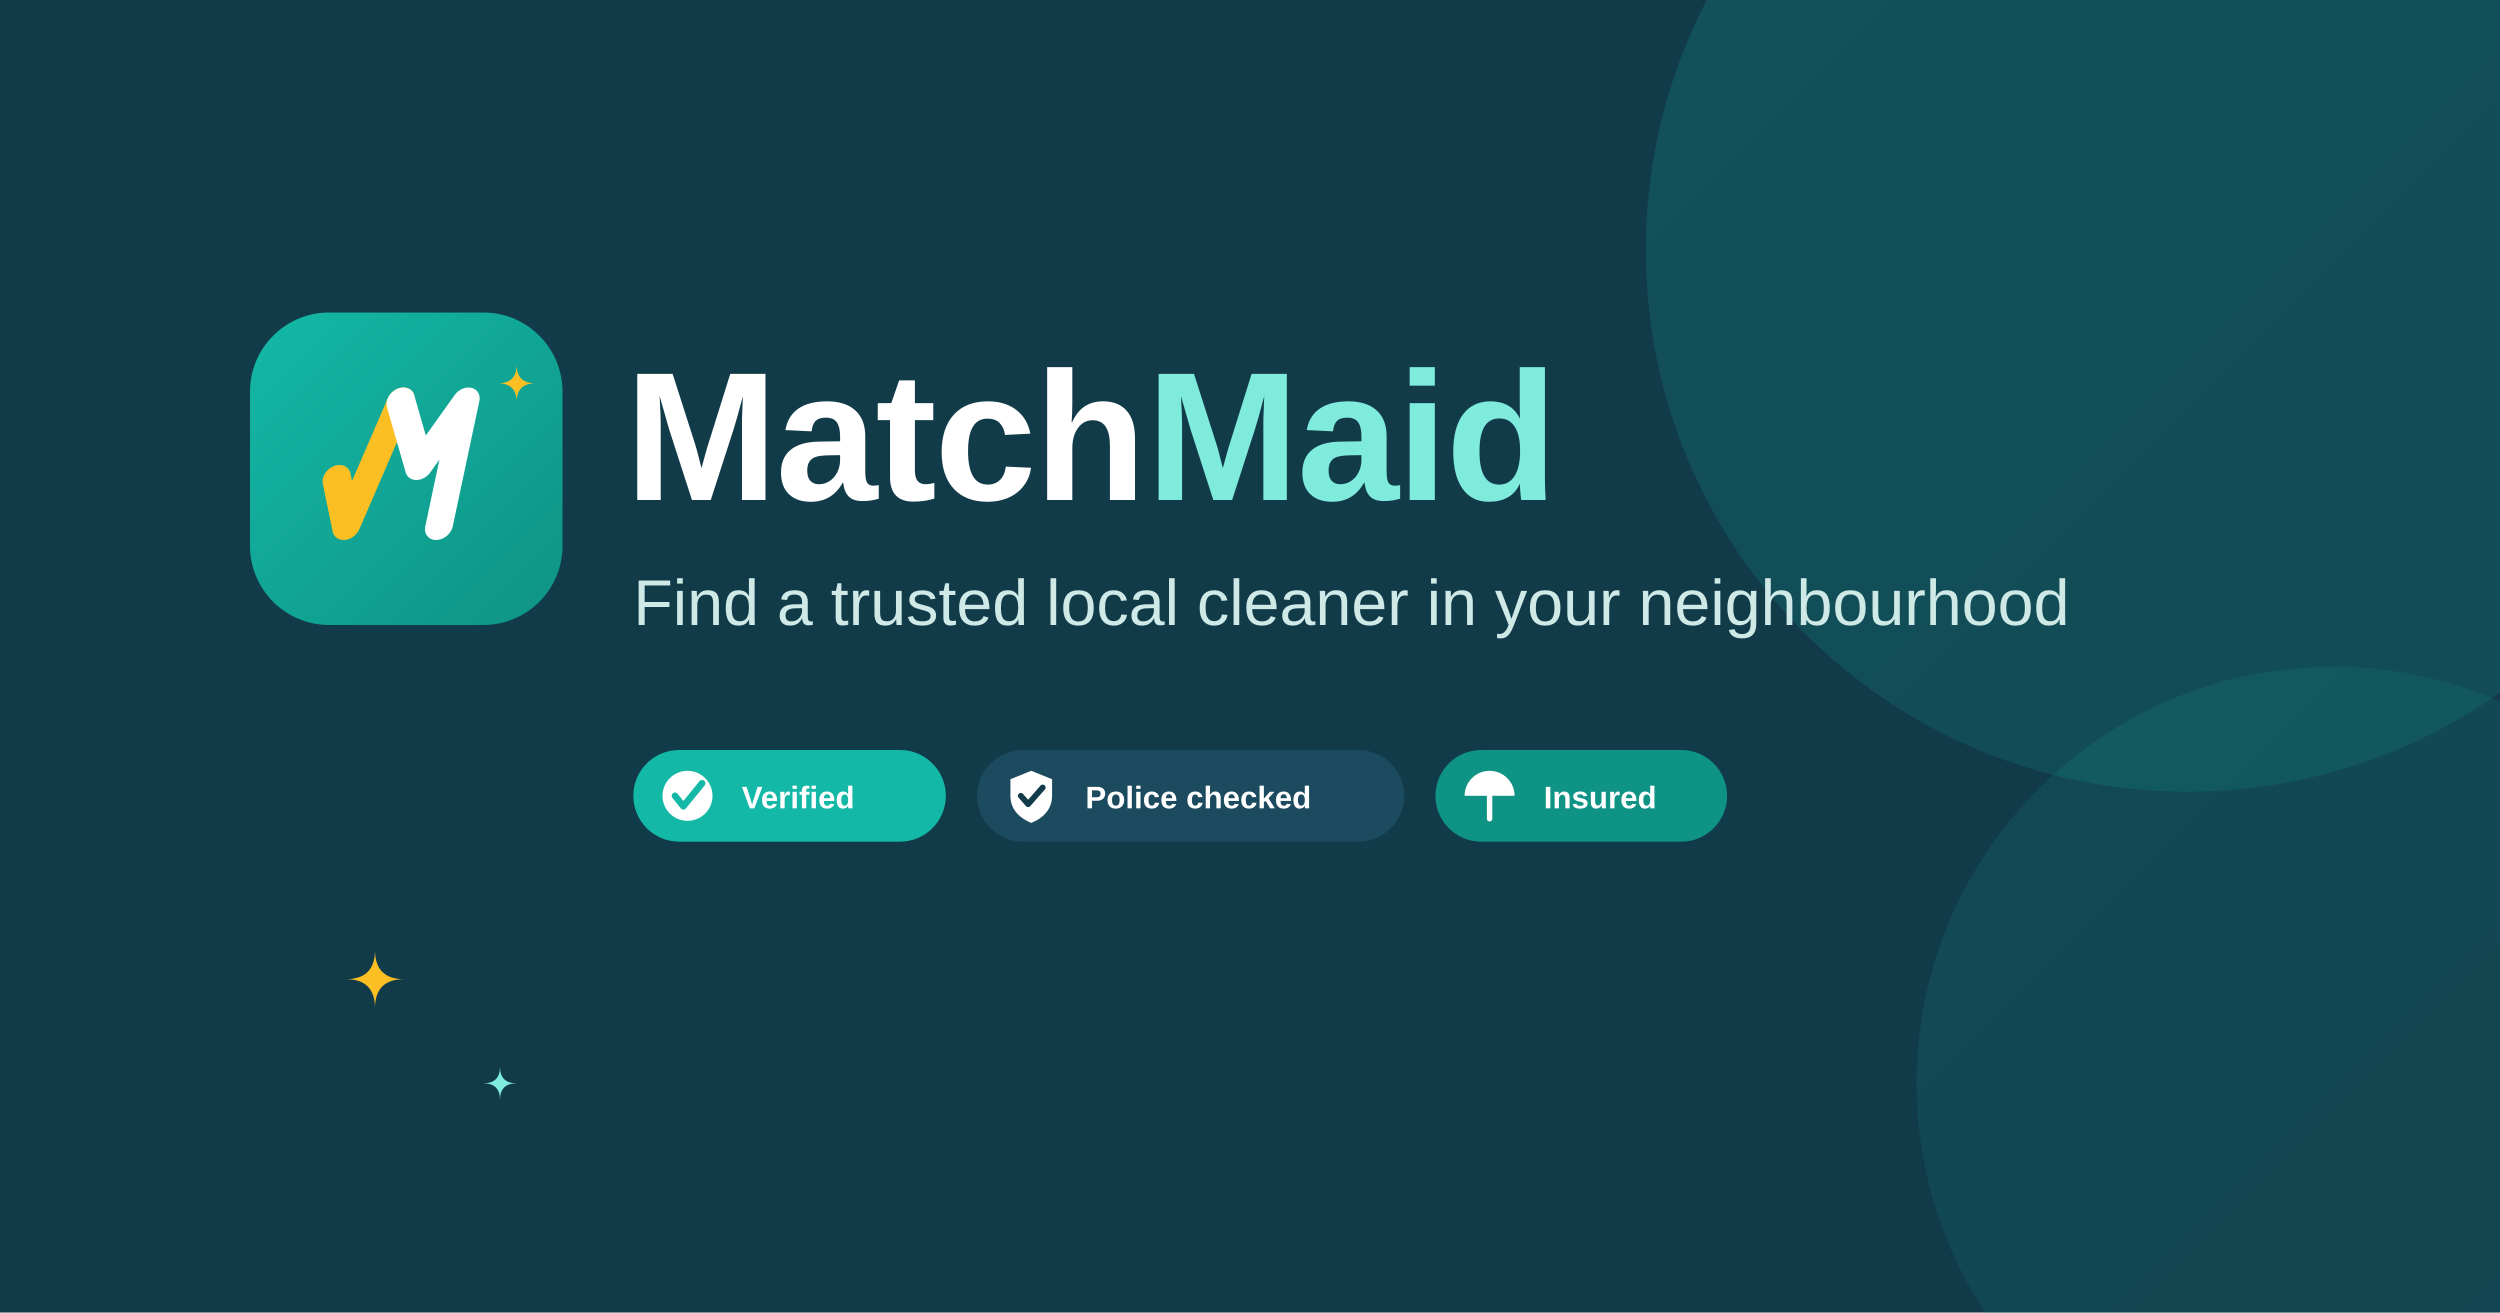
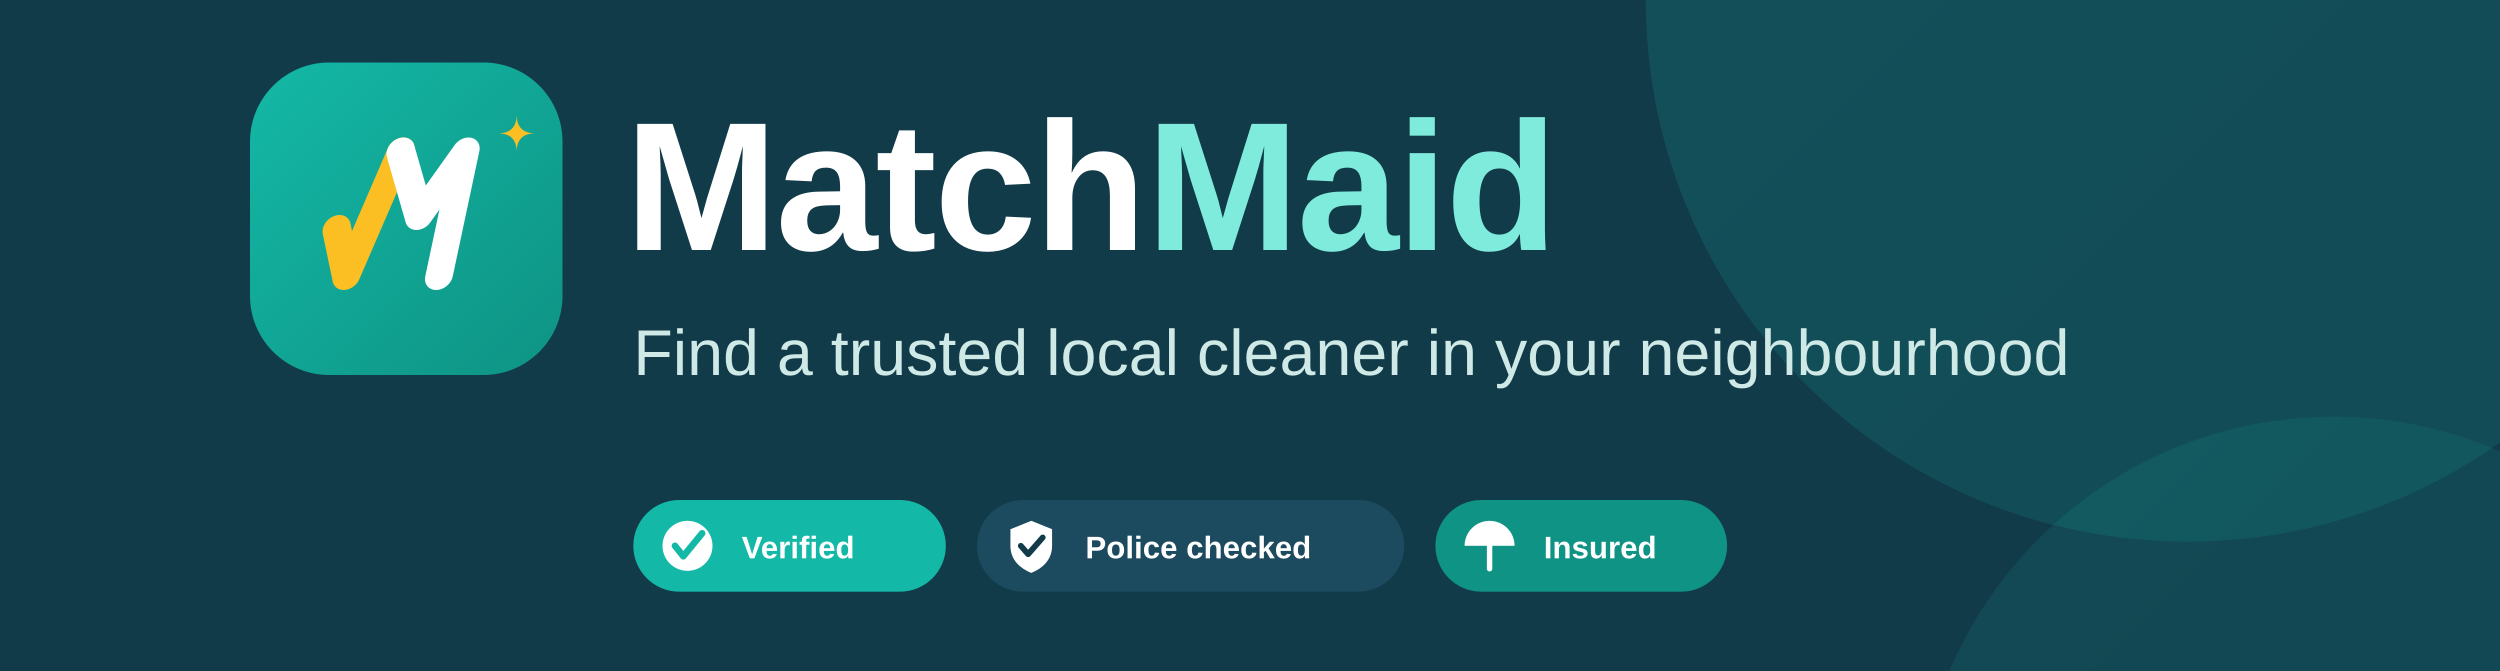
- <svg xmlns="http://www.w3.org/2000/svg" viewBox="0 0 1200 630">
+ <svg xmlns="http://www.w3.org/2000/svg" viewBox="0 120 1200 322">
  <defs>
    <linearGradient id="og1" x1="0" y1="0" x2="1" y2="1">
      <stop offset="0" stop-color="#14B8A6" />
      <stop offset="1" stop-color="#0E9384" />
    </linearGradient>
  </defs>
  <rect width="1200" height="630" fill="#123B4A" />
  <circle cx="1050" cy="120" r="260" fill="url(#og1)" opacity="0.18" />
  <circle cx="1120" cy="520" r="200" fill="url(#og1)" opacity="0.12" />
  <g transform="translate(120,150)">
    <rect width="150" height="150" rx="38" fill="url(#og1)" />
    <g transform="translate(15,15)">
      <g transform="translate(60.0,60.0) skewX(-12) translate(-60.0,-60.0)">
        <path d="M 27.6 64.8 L 37.2 87.6 L 50.4 27.6" fill="none" stroke="#FBBF24" stroke-width="13.2" stroke-linecap="round" stroke-linejoin="round" />
        <path d="M 50.4 27.6 L 66.0 58.8 L 81.6 27.6 L 81.6 87.6" fill="none" stroke="#fff" stroke-width="13.2" stroke-linecap="round" stroke-linejoin="round" />
      </g>
    </g>
    <path d="M 128 25 Q 128 34 137 34 Q 128 34 128 43 Q 128 34 119 34 Q 128 34 128 25 Z" fill="#FBBF24" opacity="1" />
  </g>
  <text x="300" y="240" font-family="'Poppins','Segoe UI',system-ui,Arial,sans-serif" font-size="88" font-weight="700" letter-spacing="-1" fill="#fff">Match<tspan fill="#7FEBDD"> Maid</tspan>
  </text>
  <text x="304" y="300" font-family="'Poppins','Segoe UI',system-ui,Arial,sans-serif" font-size="31" fill="#CFE9E6">Find a trusted local cleaner in your neighbourhood</text>
  <g transform="translate(304,360)">
    <g transform="translate(0,0)">
      <rect width="150" height="44" rx="22" fill="#14B8A6" />
      <circle cx="26" cy="22" r="12" fill="#fff" />
      <path d="M20 22 L24 27 L33 16" fill="none" stroke="#14B8A6" stroke-width="3.2" stroke-linecap="round" stroke-linejoin="round" />
      <text x="52" y="28" font-family="'Poppins','Segoe UI',system-ui,Arial,sans-serif" font-size="15" font-weight="600" fill="#fff">Verified</text>
    </g>
    <g transform="translate(165,0)">
      <rect width="205" height="44" rx="22" fill="#1c4a5e" />
      <path d="M26 10 l10 4 v8 c0 7 -5 11 -10 13 c-5 -2 -10 -6 -10 -13 v-8 z" fill="#fff" />
      <path d="M21 22 l3.5 4 l7 -8" fill="none" stroke="#123B4A" stroke-width="2.8" stroke-linecap="round" stroke-linejoin="round" />
      <text x="52" y="28" font-family="'Poppins','Segoe UI',system-ui,Arial,sans-serif" font-size="15" font-weight="600" fill="#fff">Police checked</text>
    </g>
    <g transform="translate(385,0)">
      <rect width="140" height="44" rx="22" fill="#0E9384" />
      <path d="M26 10 a12 12 0 0 1 12 12 h-24 a12 12 0 0 1 12-12 z" fill="#fff" />
      <line x1="26" y1="22" x2="26" y2="33" stroke="#fff" stroke-width="2.6" stroke-linecap="round" />
      <text x="52" y="28" font-family="'Poppins','Segoe UI',system-ui,Arial,sans-serif" font-size="15" font-weight="600" fill="#fff">Insured</text>
    </g>
  </g>
  <path d="M 180 456 Q 180 470 194 470 Q 180 470 180 484 Q 180 470 166 470 Q 180 470 180 456 Z" fill="#FBBF24" opacity="1" />
  <path d="M 240 512 Q 240 520 248 520 Q 240 520 240 528 Q 240 520 232 520 Q 240 520 240 512 Z" fill="#7FEBDD" opacity="1" />
</svg>
